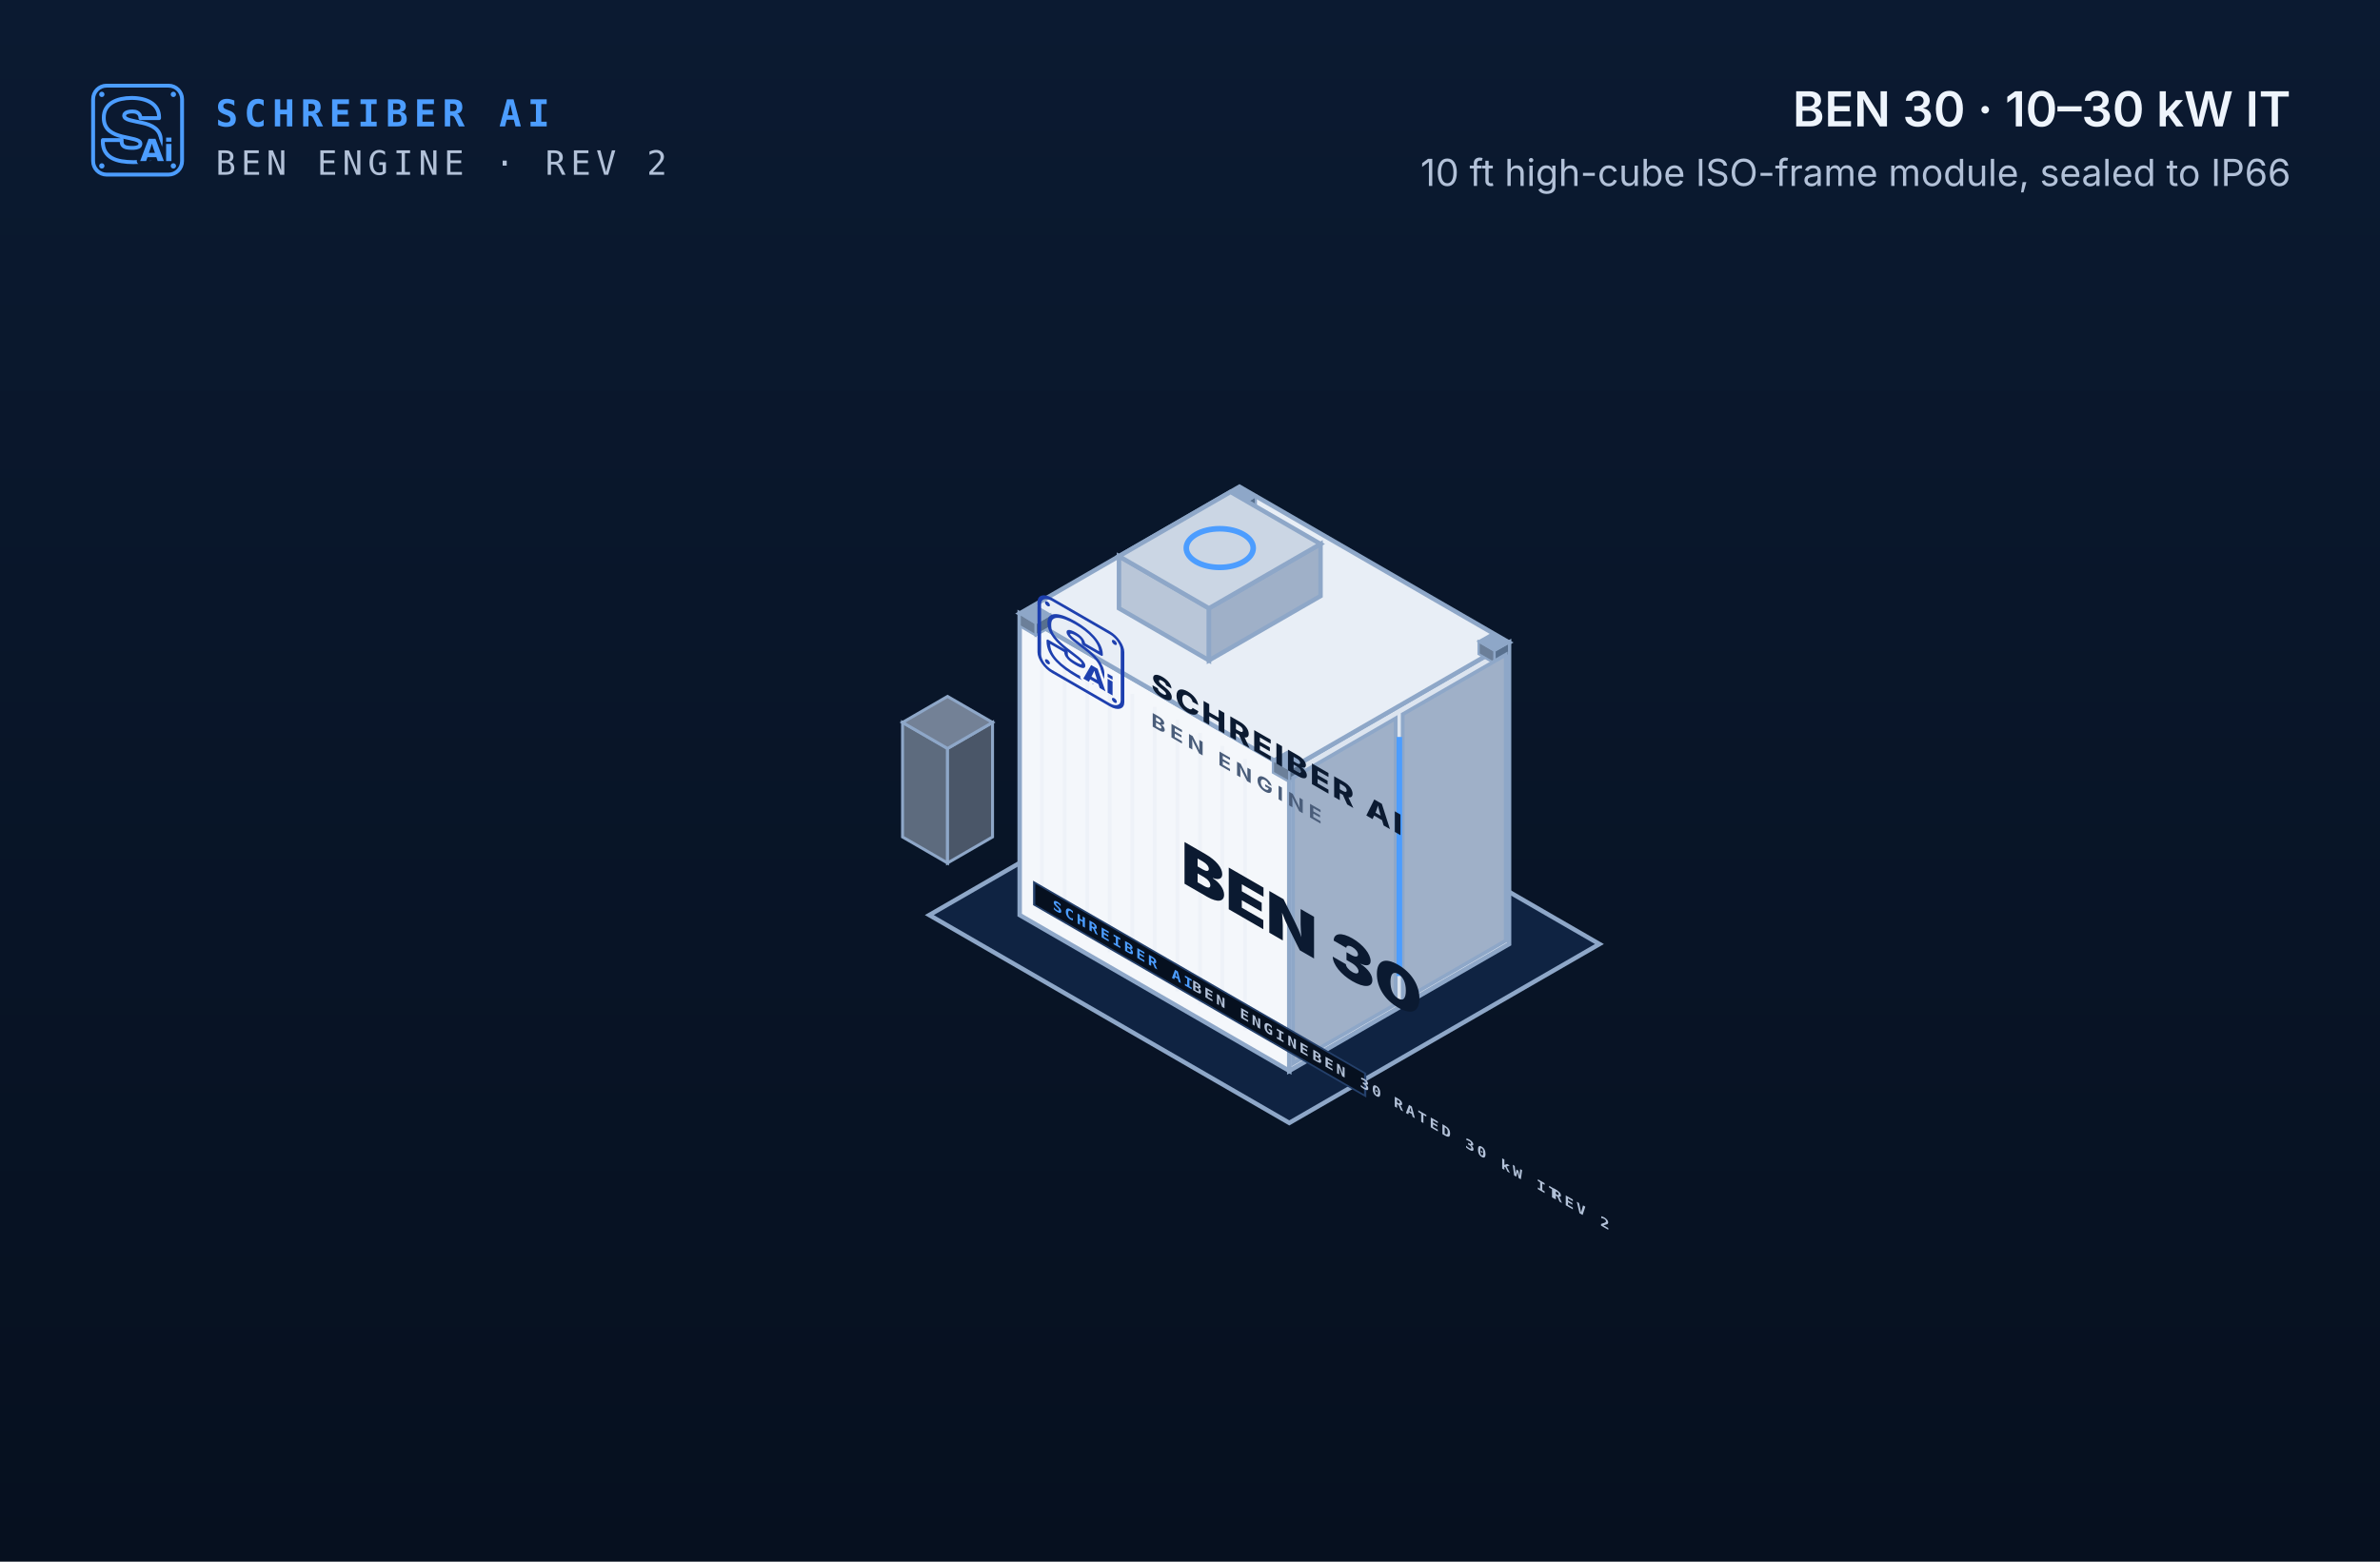
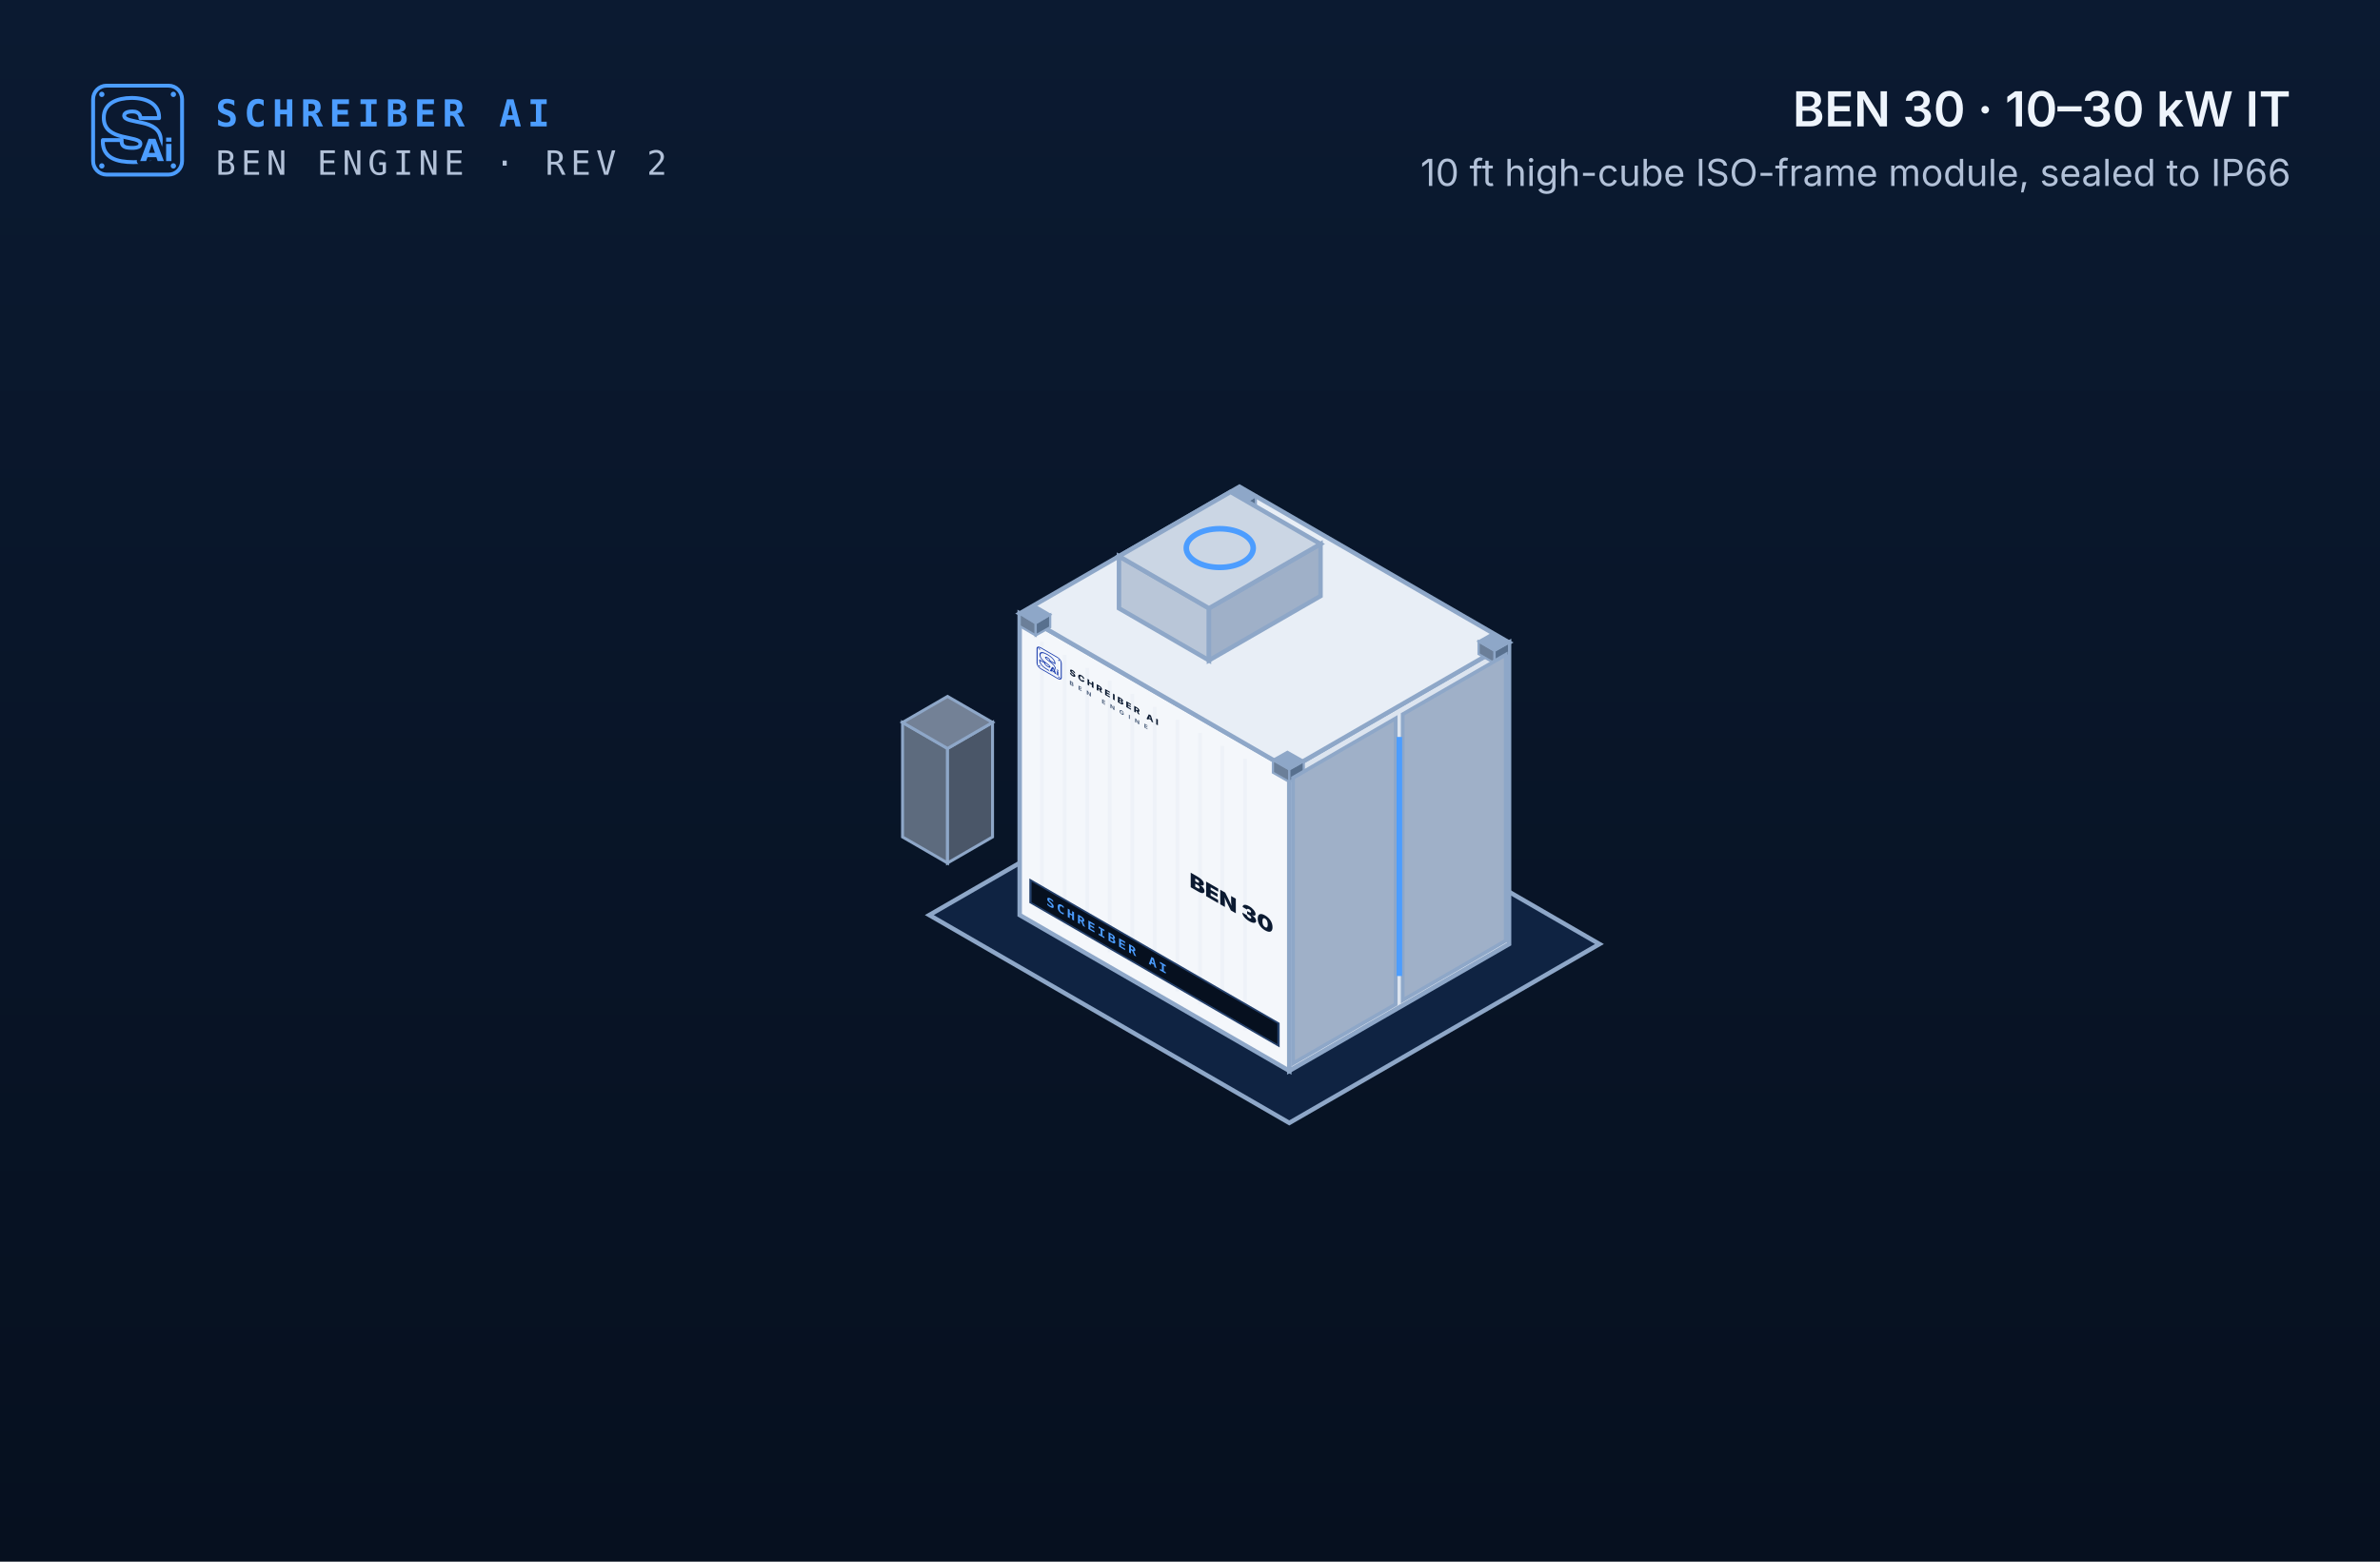
<svg xmlns="http://www.w3.org/2000/svg" viewBox="0 0 640 420" width="640" height="420" role="img" aria-label="BEN 30 — BEN Engine, by Schreiber AI, Rev 2 illustration">
  <defs>
    <linearGradient id="bg" x1="0" y1="0" x2="0" y2="1">
      <stop offset="0" stop-color="#0B1A31" />
      <stop offset="1" stop-color="#06101F" />
    </linearGradient>
  </defs>
  <rect width="640" height="420" fill="url(#bg)" />
  <polygon points="333.3,198.0 430.1,253.9 346.7,302.0 249.9,246.1" fill="#0F2342" stroke="#8EA7C8" stroke-width="1.2" opacity="1.0" />
  <polygon points="274.2,246.1 346.7,288.0 346.7,206.9 274.2,165.0" fill="#F4F7FB" stroke="#8EA7C8" stroke-width="1.2" opacity="1.0" />
  <polygon points="405.8,253.9 346.7,288.0 346.7,206.9 405.8,172.8" fill="#DCE4EF" stroke="#8EA7C8" stroke-width="1.2" opacity="1.0" />
  <polygon points="333.3,130.9 405.8,172.8 346.7,206.9 274.2,165.0" fill="#E8EEF6" stroke="#8EA7C8" stroke-width="1.2" opacity="1.0" />
  <line x1="280.2" y1="245.6" x2="280.2" y2="172.6" stroke="#EEF2F8" stroke-width="1" />
  <line x1="286.3" y1="249.1" x2="286.3" y2="176.1" stroke="#EEF2F8" stroke-width="1" />
  <line x1="292.4" y1="252.6" x2="292.4" y2="179.6" stroke="#EEF2F8" stroke-width="1" />
  <line x1="298.4" y1="256.1" x2="298.4" y2="183.1" stroke="#EEF2F8" stroke-width="1" />
  <line x1="304.5" y1="259.6" x2="304.5" y2="186.6" stroke="#EEF2F8" stroke-width="1" />
  <line x1="310.5" y1="263.1" x2="310.5" y2="190.1" stroke="#EEF2F8" stroke-width="1" />
  <line x1="316.6" y1="266.6" x2="316.6" y2="193.6" stroke="#EEF2F8" stroke-width="1" />
  <line x1="322.7" y1="270.1" x2="322.7" y2="197.1" stroke="#EEF2F8" stroke-width="1" />
  <line x1="328.7" y1="273.6" x2="328.7" y2="200.6" stroke="#EEF2F8" stroke-width="1" />
  <line x1="334.8" y1="277.1" x2="334.8" y2="204.1" stroke="#EEF2F8" stroke-width="1" />
  <polygon points="329.4,136.5 333.8,139.0 333.8,135.7 329.4,133.1" fill="#6B7F99" stroke="#8EA7C8" stroke-width="0.6" opacity="1.0" />
  <polygon points="337.7,136.8 333.8,139.0 333.8,135.7 337.7,133.4" fill="#58708E" stroke="#8EA7C8" stroke-width="0.6" opacity="1.0" />
  <polygon points="333.3,130.9 337.7,133.4 333.8,135.7 329.4,133.1" fill="#8EA7C8" stroke="#8EA7C8" stroke-width="0.6" opacity="1.0" />
  <polygon points="274.2,168.4 278.5,170.9 278.5,167.6 274.2,165.0" fill="#6B7F99" stroke="#8EA7C8" stroke-width="0.6" opacity="1.0" />
  <polygon points="282.4,168.7 278.5,170.9 278.5,167.6 282.4,165.3" fill="#58708E" stroke="#8EA7C8" stroke-width="0.6" opacity="1.0" />
  <polygon points="278.1,162.8 282.4,165.3 278.5,167.6 274.2,165.0" fill="#8EA7C8" stroke="#8EA7C8" stroke-width="0.6" opacity="1.0" />
  <polygon points="397.6,175.9 401.9,178.4 401.9,175.0 397.6,172.5" fill="#6B7F99" stroke="#8EA7C8" stroke-width="0.6" opacity="1.0" />
  <polygon points="405.8,176.1 401.9,178.4 401.9,175.0 405.8,172.8" fill="#58708E" stroke="#8EA7C8" stroke-width="0.6" opacity="1.0" />
  <polygon points="401.5,170.3 405.8,172.8 401.9,175.0 397.6,172.5" fill="#8EA7C8" stroke="#8EA7C8" stroke-width="0.6" opacity="1.0" />
  <polygon points="342.3,207.8 346.7,210.3 346.7,206.9 342.3,204.4" fill="#6B7F99" stroke="#8EA7C8" stroke-width="0.6" opacity="1.0" />
  <polygon points="350.6,208.0 346.7,210.3 346.7,206.9 350.6,204.7" fill="#58708E" stroke="#8EA7C8" stroke-width="0.6" opacity="1.0" />
  <polygon points="346.2,202.2 350.6,204.7 346.7,206.9 342.3,204.4" fill="#8EA7C8" stroke="#8EA7C8" stroke-width="0.6" opacity="1.0" />
  <polygon points="404.9,253.0 377.2,269.0 377.2,192.1 404.9,176.1" fill="#9FB0C8" stroke="#8EA7C8" stroke-width="1" opacity="1.0" />
  <polygon points="375.3,270.1 347.7,286.0 347.7,209.2 375.3,193.2" fill="#9FB0C8" stroke="#8EA7C8" stroke-width="1" opacity="1.0" />
  <line x1="376.3" y1="262.5" x2="376.3" y2="198.2" stroke="#4C9DFF" stroke-width="1.5" />
  <polygon points="300.9,163.6 325.1,177.6 325.1,163.6 300.9,149.6" fill="#B9C6D8" stroke="#8EA7C8" stroke-width="1.2" opacity="1.0" />
  <polygon points="355.1,160.3 325.1,177.6 325.1,163.6 355.1,146.3" fill="#9FB0C8" stroke="#8EA7C8" stroke-width="1.2" opacity="1.0" />
  <polygon points="330.9,132.3 355.1,146.3 325.1,163.6 300.9,149.6" fill="#CBD6E4" stroke="#8EA7C8" stroke-width="1.2" opacity="1.0" />
  <ellipse cx="328.0" cy="147.4" rx="9.0" ry="5.2" fill="none" stroke="#4C9DFF" stroke-width="1.5" />
  <polygon points="242.7,225.1 254.8,232.1 254.8,201.3 242.7,194.3" fill="#5D6B7E" stroke="#8EA7C8" stroke-width="0.8" opacity="1.0" />
  <polygon points="266.9,225.1 254.8,232.1 254.8,201.3 266.9,194.3" fill="#4A5668" stroke="#8EA7C8" stroke-width="0.8" opacity="1.0" />
  <polygon points="254.8,187.3 266.9,194.3 254.8,201.3 242.7,194.3" fill="#738196" stroke="#8EA7C8" stroke-width="0.8" opacity="1.0" />
-   <g transform="translate(274.2,241.1) skewY(30) scale(1,0.866)">
-     <rect x="3.9" y="-7.0" width="89.0" height="7.0" fill="#06101F" stroke="#24406B" stroke-width="0.6" />
-     <text x="8.9" y="-2.0" font-family="IBM Plex Mono,monospace" font-weight="600" font-size="4.2" letter-spacing="0.67" fill="#4C9DFF">SCHREIBER AI</text>
-     <text x="46.4" y="-2.0" font-family="IBM Plex Mono,monospace" font-weight="600" font-size="4.2" letter-spacing="0.67" fill="#B2C1D8">BEN ENGINE</text>
-     <text x="78.7" y="-2.0" font-family="IBM Plex Mono,monospace" font-weight="600" font-size="4.2" letter-spacing="0.67" fill="#B2C1D8">BEN 30</text>
-     <text x="100.6" y="-2.0" font-family="IBM Plex Mono,monospace" font-weight="600" font-size="4.2" letter-spacing="0.67" fill="#B2C1D8">RATED 30 kW IT</text>
-     <text x="143.3" y="-2.0" font-family="IBM Plex Mono,monospace" font-weight="600" font-size="4.2" letter-spacing="0.67" fill="#B2C1D8">REV 2</text>
-   </g>
-   <g transform="translate(278.5,178.9) skewY(30) scale(1,0.866)">
-     <g transform="translate(0.00 -24.33) scale(0.24326) translate(-0.0 -0.0)" data-master="brand/v2/mark-deep.svg">
-       <defs>
-         <mask id="hm708_v2mgap" maskUnits="userSpaceOnUse" x="0" y="0" width="100" height="100">
-           <rect width="100" height="100" fill="#fff" />
-           <g fill="#000" stroke="#000" stroke-width="208.8" stroke-linejoin="round">
+   <g transform="translate(274.2,246.1) skewY(30) scale(1,0.866)">
+     <clipPath id="fc3">
+       <rect x="0.0" y="-93.6" width="72.5" height="93.6" />
+     </clipPath>
+     <g clip-path="url(#fc3)">
+       <g transform="translate(0,-5.8)">
+         <rect x="2.9" y="-7.0" width="66.7" height="7.0" fill="#06101F" stroke="#24406B" stroke-width="0.6" />
+         <text x="7.2" y="-2.2" font-family="IBM Plex Mono,monospace" font-weight="600" font-size="3.6" letter-spacing="0.58" fill="#4C9DFF">SCHREIBER AI</text>
+       </g>
+       <g transform="translate(4.4,-80.0)">
+         <g transform="translate(0.00 -7.06) scale(0.0706) translate(-0.0 -0.0)" data-master="brand/v2/mark-deep.svg">
+           <defs>
+             <mask id="hm772_v2mgap" maskUnits="userSpaceOnUse" x="0" y="0" width="100" height="100">
+               <rect width="100" height="100" fill="#fff" />
+               <g fill="#000" stroke="#000" stroke-width="208.8" stroke-linejoin="round">
+                 <path transform="translate(52.407 82) scale(0.03353 -0.03353)" d="M7.717 0 266.022 687.087H480.563L739.325 0H547.783L506.913 119.371H232.585L191.715 0ZM276.303 253.283H463.283L413.847 397.98Q409.847 409.067 404.619 425.382Q399.391 441.697 393.934 460.469Q388.478 479.241 383.021 497.969Q377.564 516.697 373.108 531.154H366.478Q361.564 512.241 354.151 487.871Q346.738 463.501 339.282 439.686Q331.825 415.871 325.738 397.98Z" />
+                 <path transform="translate(77.418 82) scale(0.03353 -0.03353)" d="M62.283 597.761V724.087H226.129V597.761ZM62.283 0V527.087H226.129V0Z" />
+               </g>
+             </mask>
+           </defs>
+           <rect x="4" y="4" width="92" height="92" rx="14" fill="none" stroke="#1E40AF" stroke-width="4" />
+           <g fill="#1E40AF">
+             <circle cx="13" cy="13" r="2.75" />
+             <circle cx="87" cy="13" r="2.75" />
+             <circle cx="13" cy="87" r="2.75" />
+             <circle cx="87" cy="87" r="2.75" />
+           </g>
+           <g mask="url(#hm772_v2mgap)" fill="none" stroke="#1E40AF" stroke-width="42.9" stroke-linejoin="round">
+             <path transform="translate(9.994 82) scale(0.09329 -0.09329)" d="M383 -12Q312 -12 250.5 -1.5Q189 9 142.5 34.5Q96 60 69.5 105.5Q43 151 43 220Q43 222 43.0 225.5Q43 229 44 233H253Q252 229 252.0 225.5Q252 222 252 219Q252 189 266.0 173.0Q280 157 305.5 151.5Q331 146 363 146Q375 146 388.5 146.5Q402 147 414.5 149.5Q427 152 437.5 157.0Q448 162 454.0 170.5Q460 179 460 192Q460 211 443.0 222.0Q426 233 397.0 241.0Q368 249 332.0 256.0Q296 263 257.0 272.5Q218 282 182.0 297.0Q146 312 117.0 335.5Q88 359 71.0 394.5Q54 430 54 480Q54 540 79.0 582.0Q104 624 147.5 650.0Q191 676 246.5 688.0Q302 700 363 700Q425 700 479.5 687.5Q534 675 576.0 649.0Q618 623 642.0 583.0Q666 543 667 488V476H460V480Q460 498 451.0 514.0Q442 530 422.5 540.0Q403 550 371 550Q341 550 320.5 544.0Q300 538 290.0 527.5Q280 517 280 505Q280 486 297.0 474.0Q314 462 343.0 454.0Q372 446 408.0 439.0Q444 432 483.0 423.5Q522 415 558.0 401.0Q594 387 623.0 364.5Q652 342 669.0 309.0Q686 276 686 228Q686 143 646.5 90.0Q607 37 538.5 12.5Q470 -12 383 -12Z" />
+           </g>
+           <g fill="#1E40AF">
            <path transform="translate(52.407 82) scale(0.03353 -0.03353)" d="M7.717 0 266.022 687.087H480.563L739.325 0H547.783L506.913 119.371H232.585L191.715 0ZM276.303 253.283H463.283L413.847 397.98Q409.847 409.067 404.619 425.382Q399.391 441.697 393.934 460.469Q388.478 479.241 383.021 497.969Q377.564 516.697 373.108 531.154H366.478Q361.564 512.241 354.151 487.871Q346.738 463.501 339.282 439.686Q331.825 415.871 325.738 397.98Z" />
            <path transform="translate(77.418 82) scale(0.03353 -0.03353)" d="M62.283 597.761V724.087H226.129V597.761ZM62.283 0V527.087H226.129V0Z" />
          </g>
-         </mask>
-       </defs>
-       <rect x="4" y="4" width="92" height="92" rx="14" fill="none" stroke="#1E40AF" stroke-width="4" />
-       <g fill="#1E40AF">
-         <circle cx="13" cy="13" r="2.75" />
-         <circle cx="87" cy="13" r="2.75" />
-         <circle cx="13" cy="87" r="2.75" />
-         <circle cx="87" cy="87" r="2.75" />
+         </g>
+         <text x="9.0" y="-3.7" font-family="Archivo,Inter,system-ui,sans-serif" font-weight="800" font-size="2.5" letter-spacing="0.6" fill="#0B1A31">SCHREIBER AI</text>
+         <text x="9.0" y="-0.6" font-family="Archivo,Inter,system-ui,sans-serif" font-weight="700" font-size="1.7" letter-spacing="1.2" fill="#4A5D7A">BEN ENGINE</text>
      </g>
-       <g mask="url(#hm708_v2mgap)" fill="none" stroke="#1E40AF" stroke-width="42.9" stroke-linejoin="round">
-         <path transform="translate(9.994 82) scale(0.09329 -0.09329)" d="M383 -12Q312 -12 250.5 -1.5Q189 9 142.5 34.5Q96 60 69.5 105.5Q43 151 43 220Q43 222 43.0 225.5Q43 229 44 233H253Q252 229 252.0 225.5Q252 222 252 219Q252 189 266.0 173.0Q280 157 305.5 151.5Q331 146 363 146Q375 146 388.5 146.5Q402 147 414.5 149.5Q427 152 437.5 157.0Q448 162 454.0 170.5Q460 179 460 192Q460 211 443.0 222.0Q426 233 397.0 241.0Q368 249 332.0 256.0Q296 263 257.0 272.5Q218 282 182.0 297.0Q146 312 117.0 335.5Q88 359 71.0 394.5Q54 430 54 480Q54 540 79.0 582.0Q104 624 147.5 650.0Q191 676 246.5 688.0Q302 700 363 700Q425 700 479.5 687.5Q534 675 576.0 649.0Q618 623 642.0 583.0Q666 543 667 488V476H460V480Q460 498 451.0 514.0Q442 530 422.5 540.0Q403 550 371 550Q341 550 320.5 544.0Q300 538 290.0 527.5Q280 517 280 505Q280 486 297.0 474.0Q314 462 343.0 454.0Q372 446 408.0 439.0Q444 432 483.0 423.5Q522 415 558.0 401.0Q594 387 623.0 364.5Q652 342 669.0 309.0Q686 276 686 228Q686 143 646.5 90.0Q607 37 538.5 12.5Q470 -12 383 -12Z" />
-       </g>
-       <g fill="#1E40AF">
-         <path transform="translate(52.407 82) scale(0.03353 -0.03353)" d="M7.717 0 266.022 687.087H480.563L739.325 0H547.783L506.913 119.371H232.585L191.715 0ZM276.303 253.283H463.283L413.847 397.98Q409.847 409.067 404.619 425.382Q399.391 441.697 393.934 460.469Q388.478 479.241 383.021 497.969Q377.564 516.697 373.108 531.154H366.478Q361.564 512.241 354.151 487.871Q346.738 463.501 339.282 439.686Q331.825 415.871 325.738 397.98Z" />
-         <path transform="translate(77.418 82) scale(0.03353 -0.03353)" d="M62.283 597.761V724.087H226.129V597.761ZM62.283 0V527.087H226.129V0Z" />
-       </g>
+       <text x="68.2" y="-39.3" text-anchor="end" font-family="Archivo,Inter,system-ui,sans-serif" font-weight="900" font-size="6.2" fill="#0B1A31">BEN 30</text>
    </g>
-     <text x="31.1" y="-12.6" font-family="Archivo,Inter,system-ui,sans-serif" font-weight="800" font-size="8.8" letter-spacing="0.6" fill="#0B1A31">SCHREIBER AI</text>
-     <text x="31.1" y="-1.9" font-family="Archivo,Inter,system-ui,sans-serif" font-weight="700" font-size="5.8" letter-spacing="1.2" fill="#4A5D7A">BEN ENGINE</text>
-   </g>
-   <g transform="translate(317.7,237.2) skewY(30) scale(1,0.866)">
-     <text x="0" y="0" font-family="Archivo,Inter,system-ui,sans-serif" font-weight="900" font-size="17.8" fill="#0B1A31">BEN 30</text>
  </g>
  <g transform="translate(24.00 22.00) scale(0.26) translate(-0.0 -0.0)" data-master="brand/v2/mark-signal.svg">
    <defs>
      <mask id="hdr_v2mgap" maskUnits="userSpaceOnUse" x="0" y="0" width="100" height="100">
        <rect width="100" height="100" fill="#fff" />
        <g fill="#000" stroke="#000" stroke-width="208.8" stroke-linejoin="round">
          <path transform="translate(52.407 82) scale(0.03353 -0.03353)" d="M7.717 0 266.022 687.087H480.563L739.325 0H547.783L506.913 119.371H232.585L191.715 0ZM276.303 253.283H463.283L413.847 397.98Q409.847 409.067 404.619 425.382Q399.391 441.697 393.934 460.469Q388.478 479.241 383.021 497.969Q377.564 516.697 373.108 531.154H366.478Q361.564 512.241 354.151 487.871Q346.738 463.501 339.282 439.686Q331.825 415.871 325.738 397.98Z" />
          <path transform="translate(77.418 82) scale(0.03353 -0.03353)" d="M62.283 597.761V724.087H226.129V597.761ZM62.283 0V527.087H226.129V0Z" />
        </g>
      </mask>
    </defs>
    <rect x="4" y="4" width="92" height="92" rx="14" fill="none" stroke="#4C9DFF" stroke-width="4" />
    <g fill="#4C9DFF">
      <circle cx="13" cy="13" r="2.75" />
      <circle cx="87" cy="13" r="2.75" />
      <circle cx="13" cy="87" r="2.75" />
      <circle cx="87" cy="87" r="2.75" />
    </g>
    <g mask="url(#hdr_v2mgap)" fill="none" stroke="#4C9DFF" stroke-width="42.9" stroke-linejoin="round">
      <path transform="translate(9.994 82) scale(0.09329 -0.09329)" d="M383 -12Q312 -12 250.5 -1.5Q189 9 142.5 34.5Q96 60 69.5 105.5Q43 151 43 220Q43 222 43.0 225.5Q43 229 44 233H253Q252 229 252.0 225.5Q252 222 252 219Q252 189 266.0 173.0Q280 157 305.5 151.5Q331 146 363 146Q375 146 388.5 146.5Q402 147 414.5 149.5Q427 152 437.5 157.0Q448 162 454.0 170.5Q460 179 460 192Q460 211 443.0 222.0Q426 233 397.0 241.0Q368 249 332.0 256.0Q296 263 257.0 272.5Q218 282 182.0 297.0Q146 312 117.0 335.5Q88 359 71.0 394.5Q54 430 54 480Q54 540 79.0 582.0Q104 624 147.5 650.0Q191 676 246.5 688.0Q302 700 363 700Q425 700 479.5 687.5Q534 675 576.0 649.0Q618 623 642.0 583.0Q666 543 667 488V476H460V480Q460 498 451.0 514.0Q442 530 422.5 540.0Q403 550 371 550Q341 550 320.5 544.0Q300 538 290.0 527.5Q280 517 280 505Q280 486 297.0 474.0Q314 462 343.0 454.0Q372 446 408.0 439.0Q444 432 483.0 423.5Q522 415 558.0 401.0Q594 387 623.0 364.5Q652 342 669.0 309.0Q686 276 686 228Q686 143 646.5 90.0Q607 37 538.5 12.5Q470 -12 383 -12Z" />
    </g>
    <g fill="#4C9DFF">
      <path transform="translate(52.407 82) scale(0.03353 -0.03353)" d="M7.717 0 266.022 687.087H480.563L739.325 0H547.783L506.913 119.371H232.585L191.715 0ZM276.303 253.283H463.283L413.847 397.98Q409.847 409.067 404.619 425.382Q399.391 441.697 393.934 460.469Q388.478 479.241 383.021 497.969Q377.564 516.697 373.108 531.154H366.478Q361.564 512.241 354.151 487.871Q346.738 463.501 339.282 439.686Q331.825 415.871 325.738 397.98Z" />
      <path transform="translate(77.418 82) scale(0.03353 -0.03353)" d="M62.283 597.761V724.087H226.129V597.761ZM62.283 0V527.087H226.129V0Z" />
    </g>
  </g>
  <text x="58" y="34" font-family="IBM Plex Mono,monospace" font-weight="600" font-size="10" letter-spacing="1.6" fill="#4C9DFF">SCHREIBER AI</text>
  <text x="58" y="47" font-family="IBM Plex Mono,monospace" font-size="9" letter-spacing="1.4" fill="#B2C1D8">BEN ENGINE · REV 2</text>
  <text x="616" y="34" text-anchor="end" font-family="IBM Plex Sans,Inter,system-ui,sans-serif" font-weight="600" font-size="13" fill="#EEF4FC">BEN 30 · 10–30 kW IT</text>
  <text x="616" y="50" text-anchor="end" font-family="IBM Plex Sans,Inter,system-ui,sans-serif" font-size="10" fill="#B2C1D8">10 ft high-cube ISO-frame module, sealed to IP66</text>
</svg>
